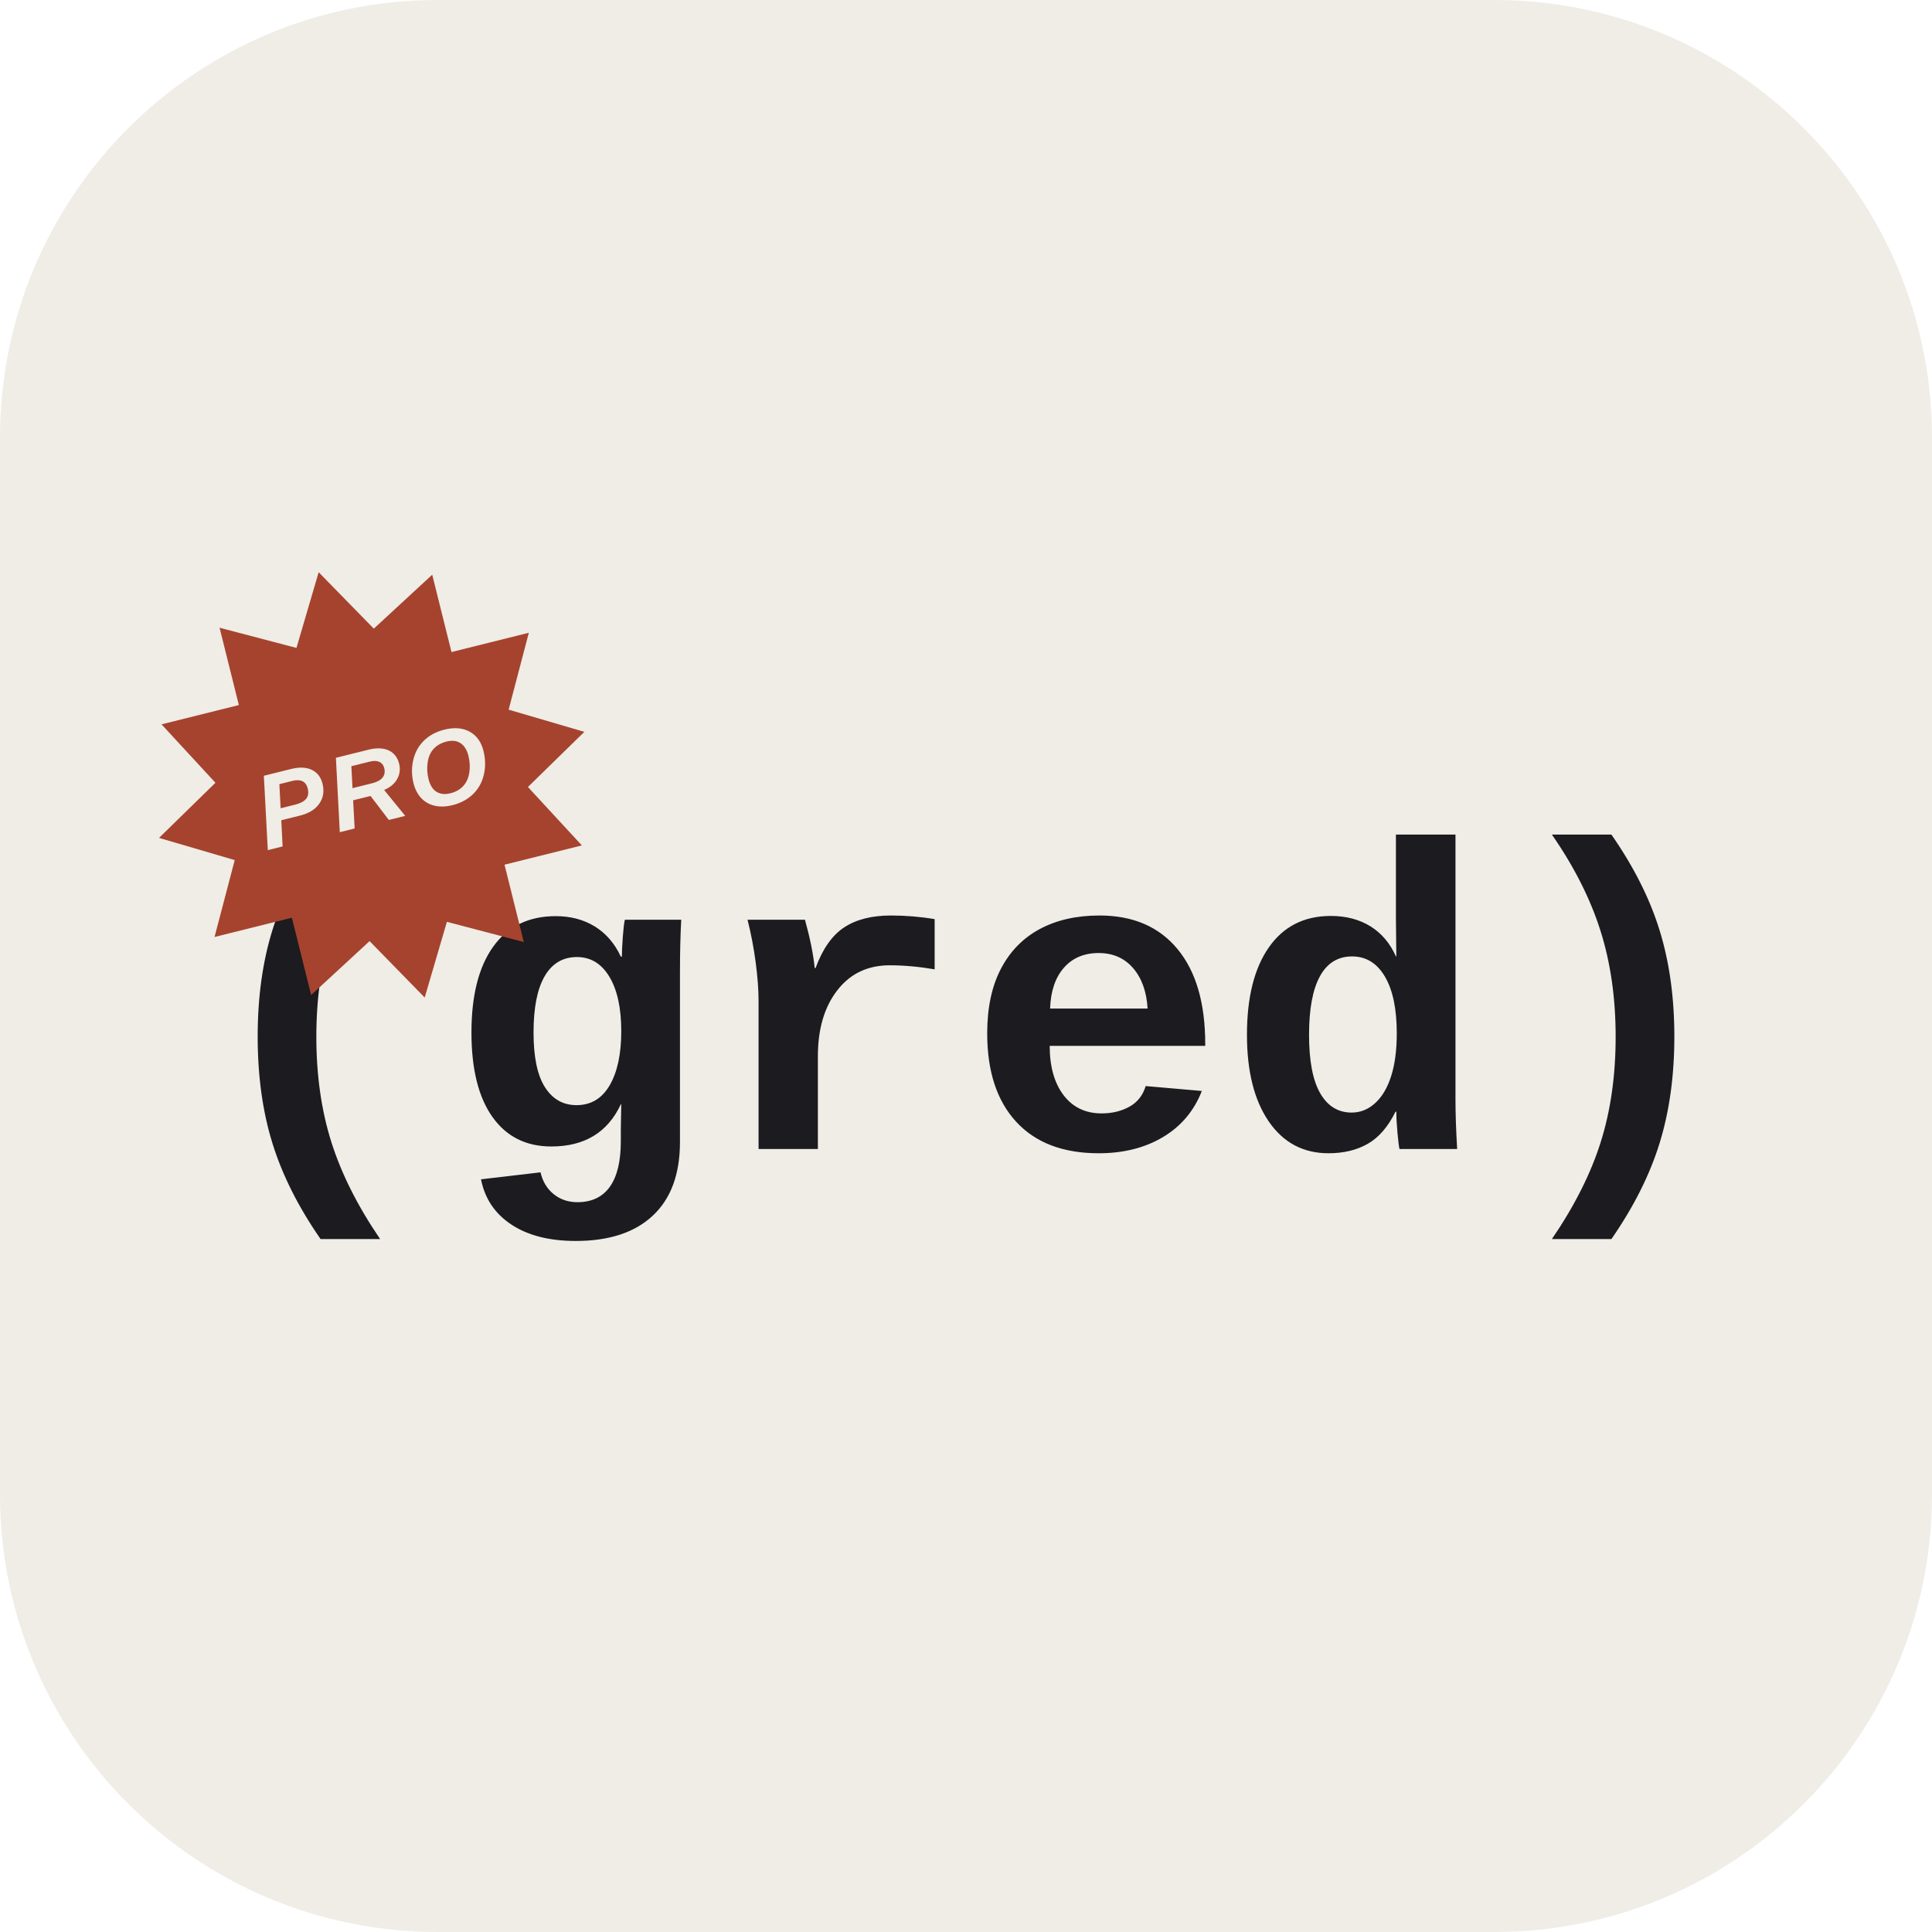
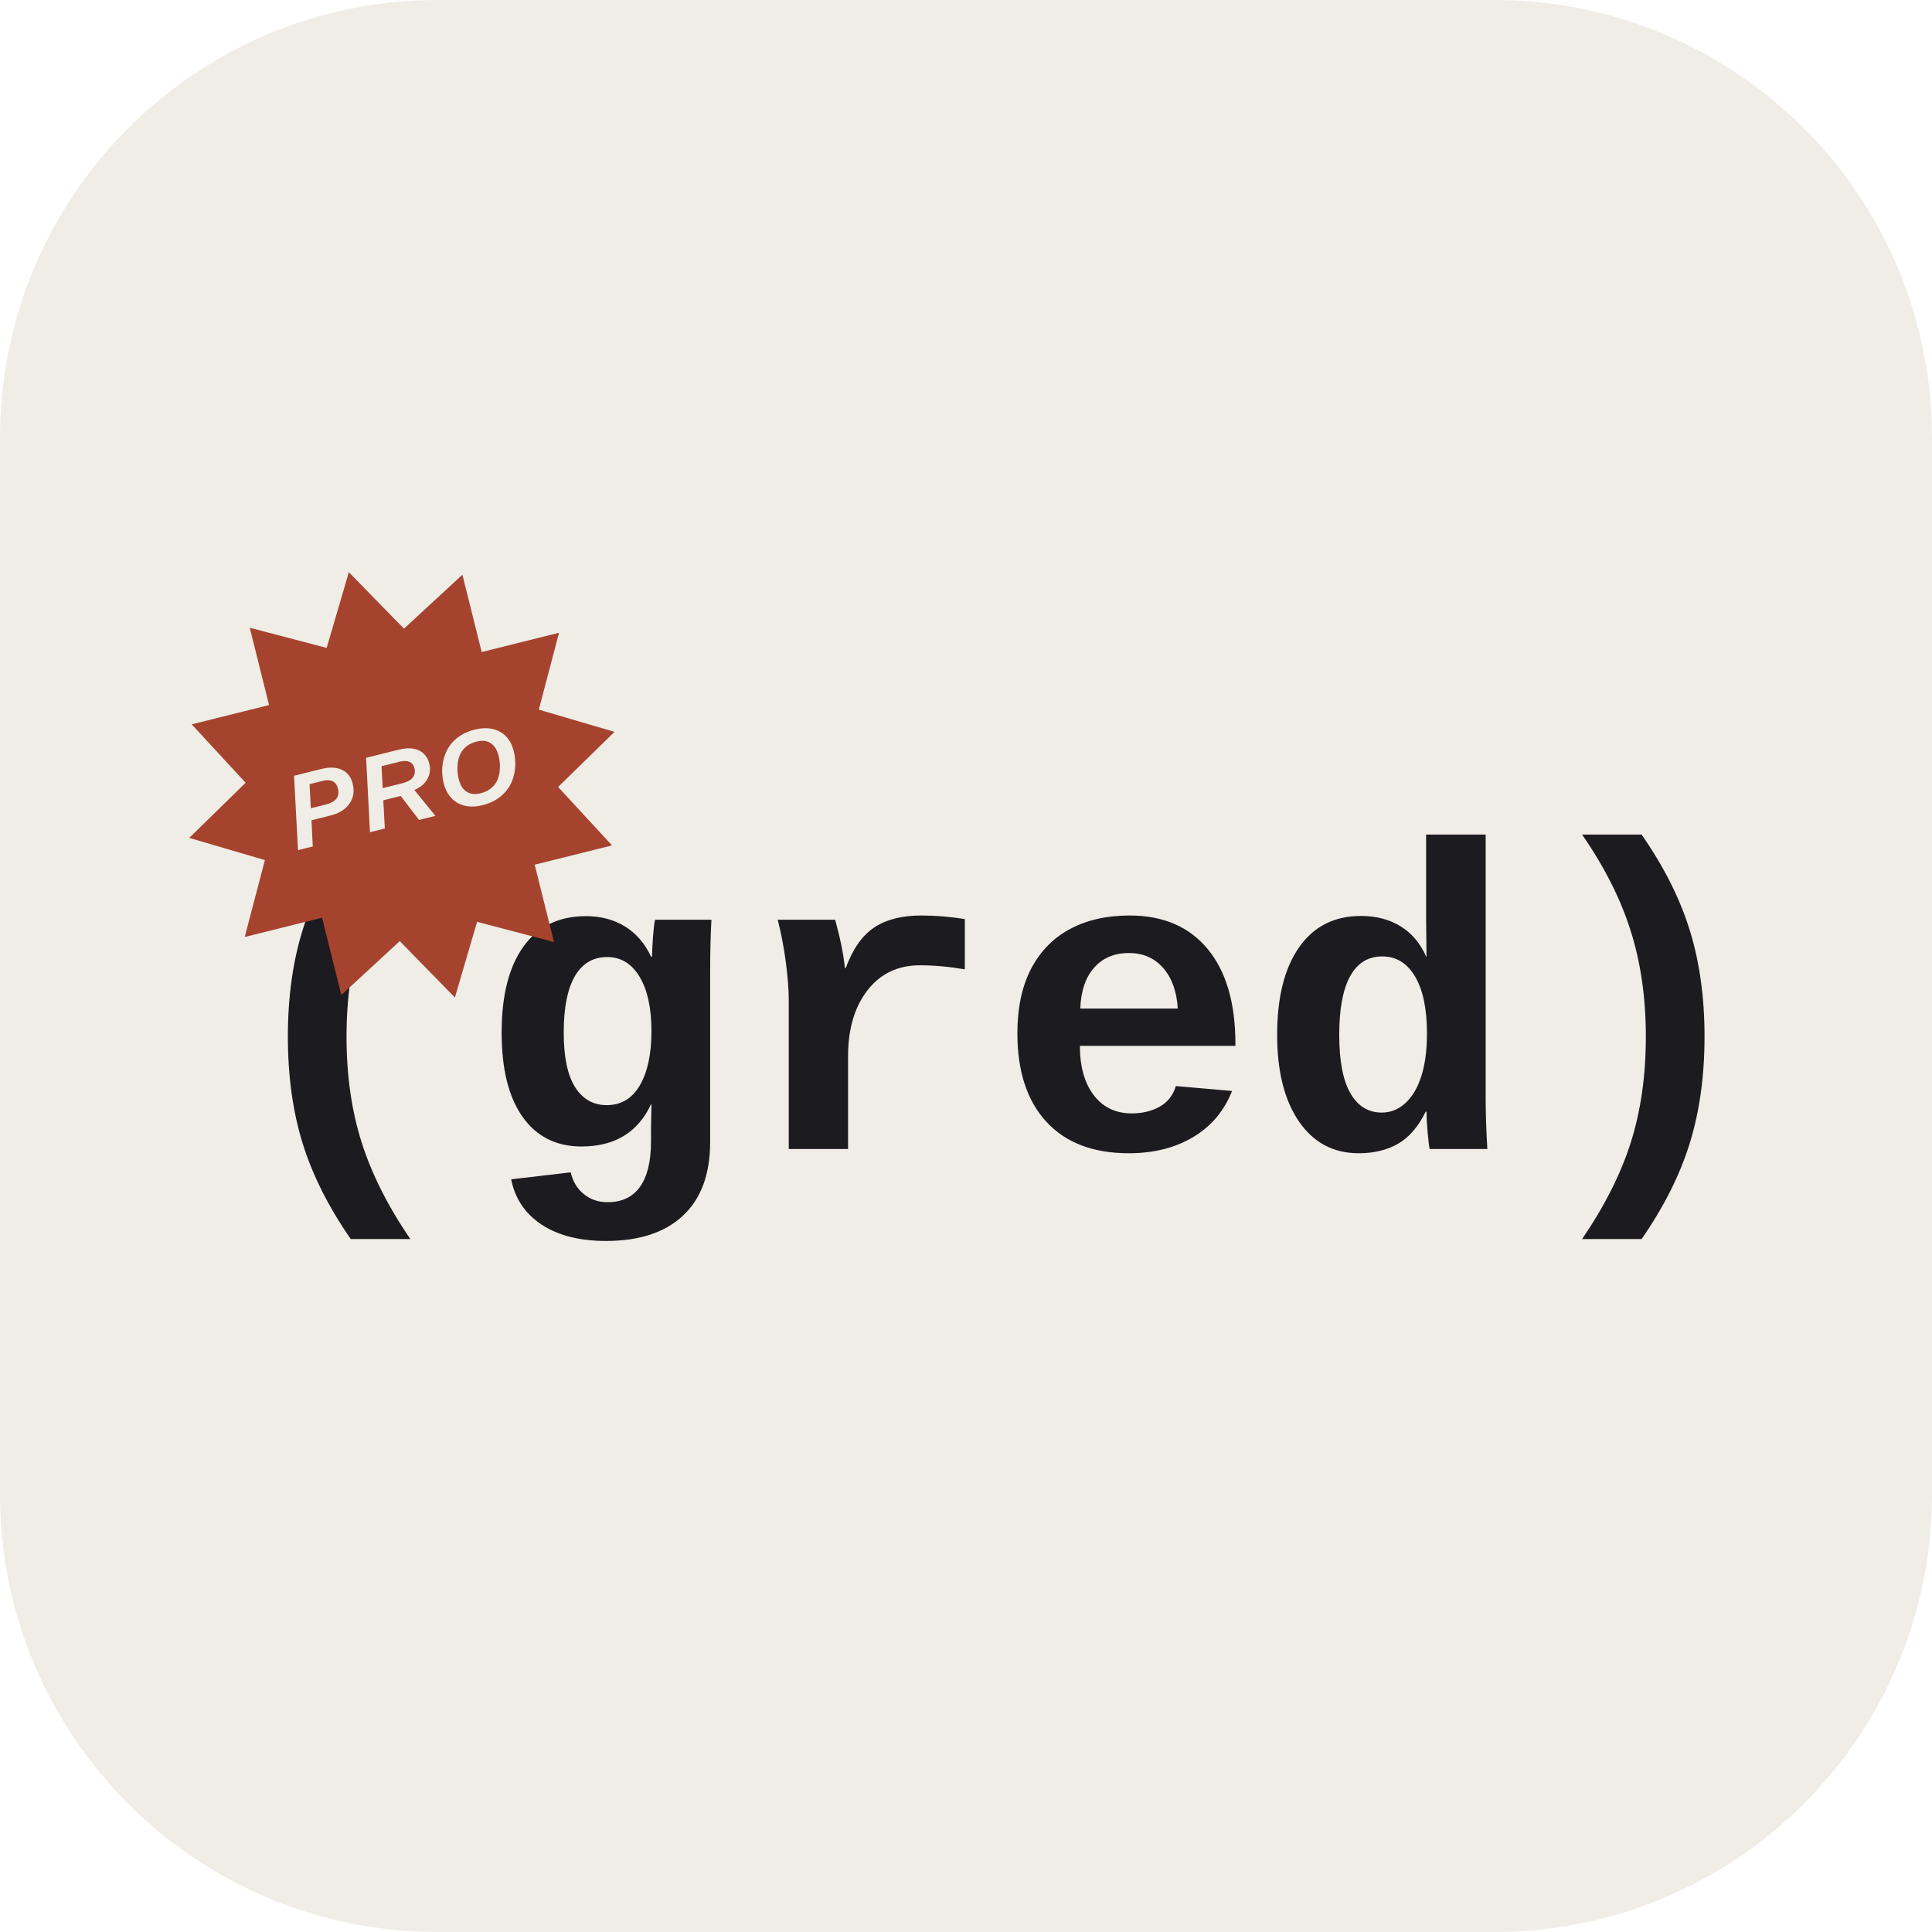
<svg xmlns="http://www.w3.org/2000/svg" viewBox="0 0 1024 1024">
  <rect x="0" y="0" width="1024" height="1024" rx="232" fill="#EFEDE6" />
-   <text x="512" y="609" text-anchor="middle" font-family="Menlo, 'SF Mono', 'Courier New', monospace" font-size="230" font-weight="bold" fill="#1C1B1F">(gred)</text>
-   <g transform="translate(197 416) rotate(-14) scale(0.88)">
+   <text x="528" y="609" text-anchor="middle" font-family="Menlo, 'SF Mono', 'Courier New', monospace" font-size="230" font-weight="bold" fill="#1C1B1F">(gred)</text>
+   <g transform="translate(213 416) rotate(-14) scale(0.88)">
    <polygon points="0,-132 24,-91 66,-114 66,-66 114,-66 91,-24 132,0 91,24 114,66 66,66 66,114 24,91 0,132 -24,91 -66,114 -66,66 -114,66 -91,24 -132,0 -91,-24 -114,-66 -66,-66 -66,-114 -24,-91" fill="#A6432E" />
    <text x="0" y="23" text-anchor="middle" font-family="'Helvetica Neue', Arial, sans-serif" font-size="64" font-weight="900" font-style="italic" letter-spacing="2" fill="#EFEDE6">PRO</text>
  </g>
</svg>
